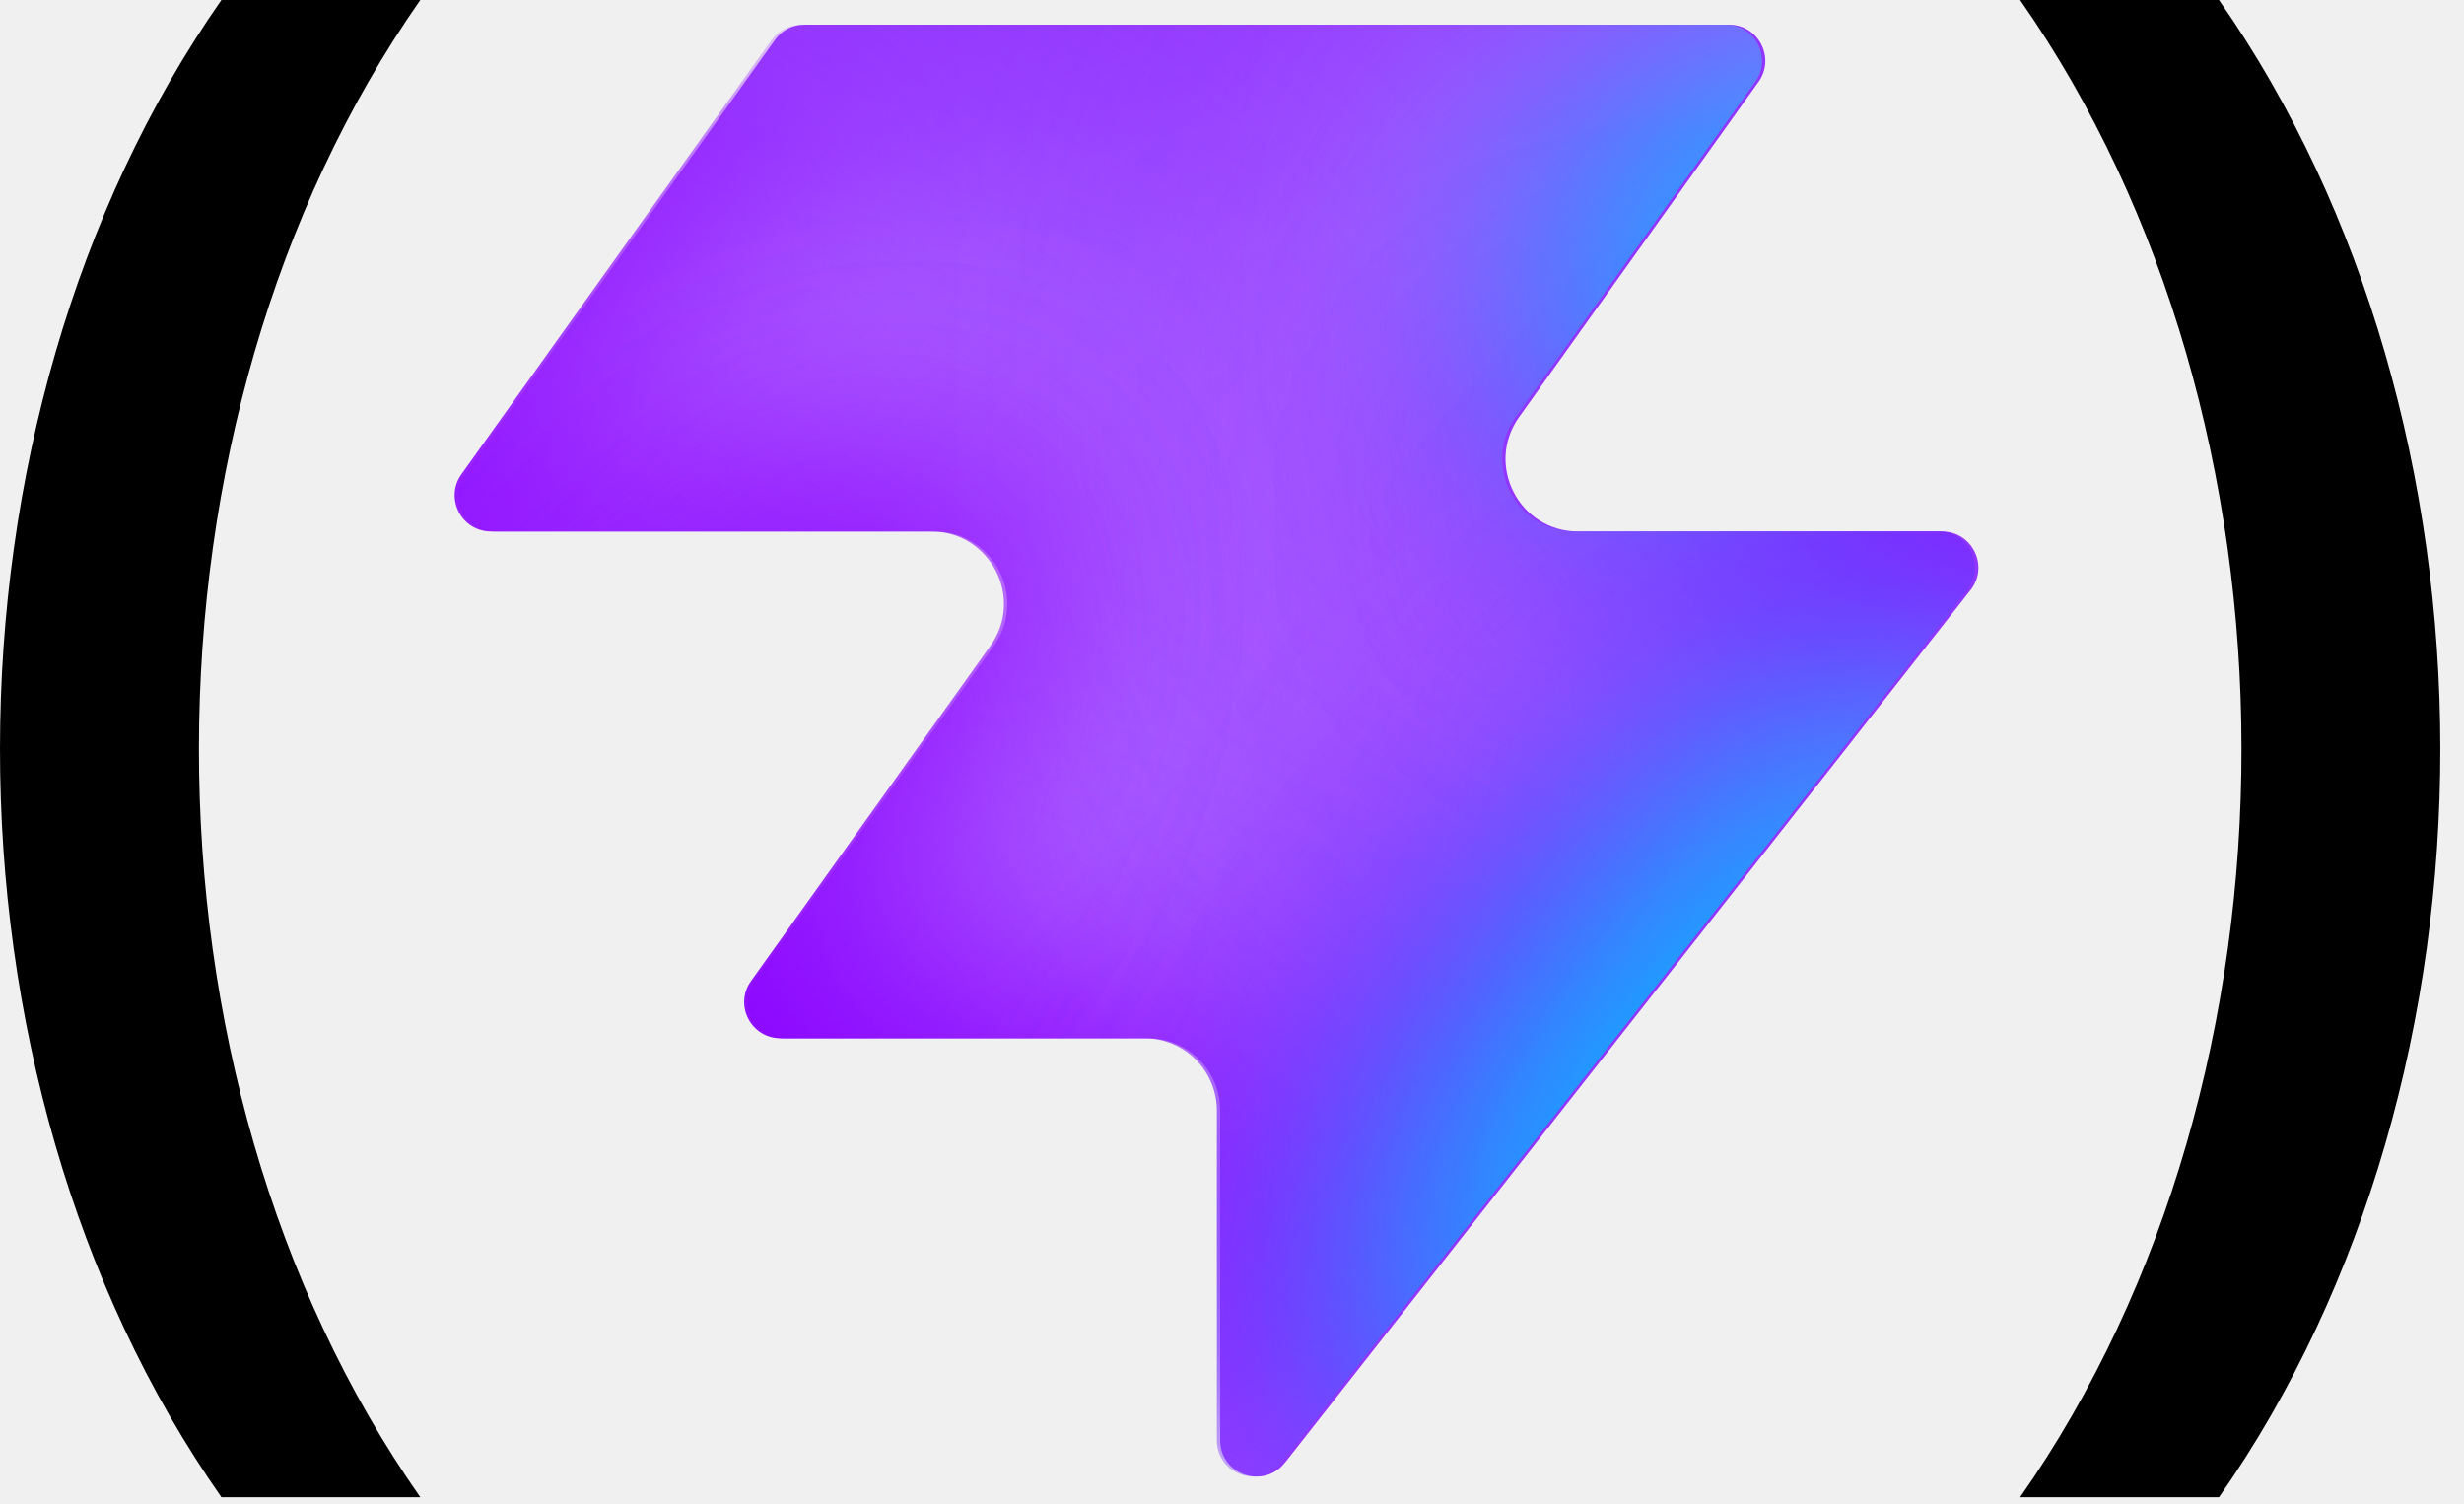
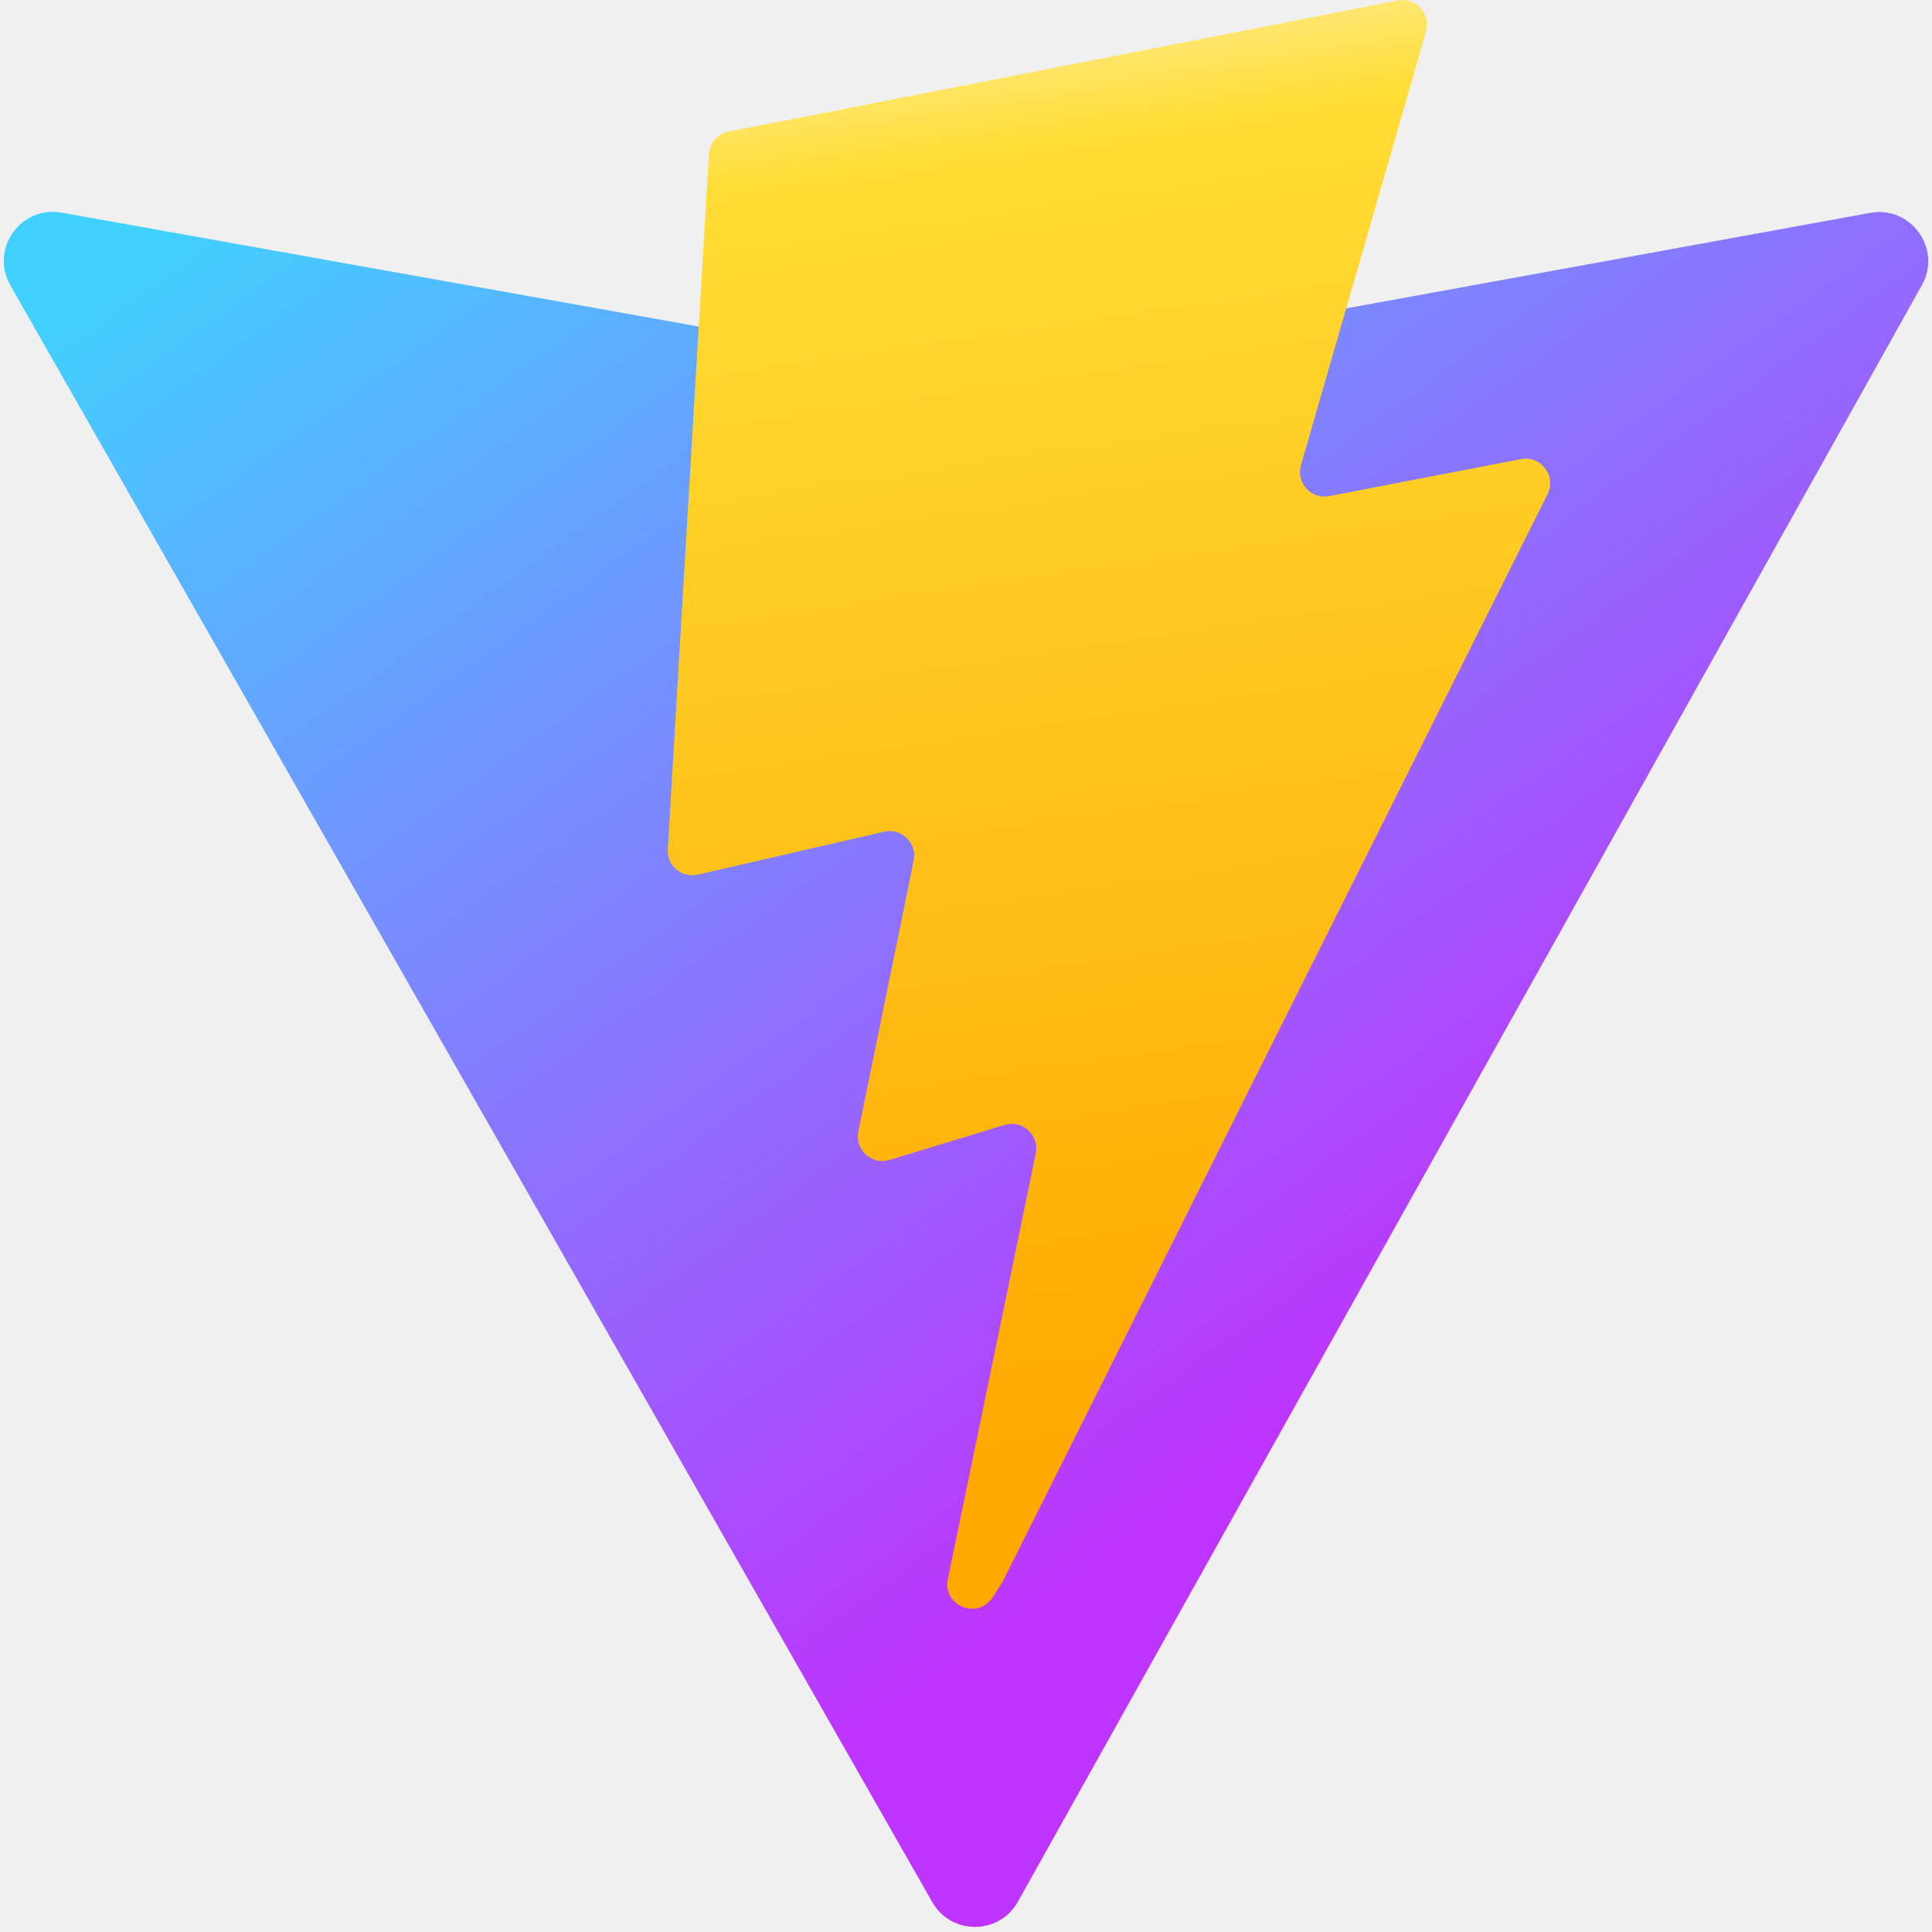
- <svg xmlns="http://www.w3.org/2000/svg" width="77" height="47" fill="none" aria-labelledby="vite-logo-title" viewBox="0 0 77 47">
-   <style>.parenthesis{fill:#000}@media (prefers-color-scheme:dark){.parenthesis{fill:#fff}}</style>
-   <path fill="#9135ff" d="M40.151 45.71c-.663.844-2.02.374-2.02-.699V34.708a2.26 2.26 0 0 0-2.262-2.262H24.493c-.92 0-1.457-1.04-.92-1.788l7.479-10.471c1.07-1.498 0-3.578-1.842-3.578H15.443c-.92 0-1.456-1.04-.92-1.788l9.696-13.576c.213-.297.556-.474.92-.474h28.894c.92 0 1.456 1.04.92 1.788l-7.48 10.472c-1.07 1.497 0 3.578 1.842 3.578h11.376c.944 0 1.474 1.087.89 1.83L40.153 45.712z" />
-   <mask id="a" width="48" height="47" x="14" y="0" maskUnits="userSpaceOnUse" style="mask-type:alpha">
-     <path fill="#000" d="M40.047 45.71c-.663.843-2.02.374-2.02-.699V34.708a2.26 2.26 0 0 0-2.262-2.262H24.389c-.92 0-1.457-1.04-.92-1.788l7.479-10.472c1.07-1.497 0-3.578-1.842-3.578H15.34c-.92 0-1.456-1.04-.92-1.788l9.696-13.575c.213-.297.556-.474.92-.474H53.93c.92 0 1.456 1.04.92 1.788L47.37 13.03c-1.07 1.498 0 3.578 1.842 3.578h11.376c.944 0 1.474 1.088.89 1.831L40.049 45.712z" />
-   </mask>
-   <g mask="url(#a)">
-     <g filter="url(#b)">
-       <ellipse cx="5.508" cy="14.704" fill="#eee6ff" rx="5.508" ry="14.704" transform="rotate(269.814 20.96 11.29)scale(-1 1)" />
-     </g>
-     <g filter="url(#c)">
-       <ellipse cx="10.399" cy="29.851" fill="#eee6ff" rx="10.399" ry="29.851" transform="rotate(89.814 -16.902 -8.275)scale(1 -1)" />
-     </g>
-     <g filter="url(#d)">
-       <ellipse cx="5.508" cy="30.487" fill="#8900ff" rx="5.508" ry="30.487" transform="rotate(89.814 -19.197 -7.127)scale(1 -1)" />
-     </g>
-     <g filter="url(#e)">
-       <ellipse cx="5.508" cy="30.599" fill="#8900ff" rx="5.508" ry="30.599" transform="rotate(89.814 -25.928 4.177)scale(1 -1)" />
-     </g>
-     <g filter="url(#f)">
-       <ellipse cx="5.508" cy="30.599" fill="#8900ff" rx="5.508" ry="30.599" transform="rotate(89.814 -25.738 5.52)scale(1 -1)" />
-     </g>
-     <g filter="url(#g)">
-       <ellipse cx="14.072" cy="22.078" fill="#eee6ff" rx="14.072" ry="22.078" transform="rotate(93.35 31.245 55.578)scale(-1 1)" />
-     </g>
-     <g filter="url(#h)">
-       <ellipse cx="3.47" cy="21.501" fill="#8900ff" rx="3.47" ry="21.501" transform="rotate(89.009 35.419 55.202)scale(-1 1)" />
-     </g>
-     <g filter="url(#i)">
-       <ellipse cx="3.47" cy="21.501" fill="#8900ff" rx="3.47" ry="21.501" transform="rotate(89.009 35.419 55.202)scale(-1 1)" />
-     </g>
-     <g filter="url(#j)">
-       <ellipse cx="14.592" cy="9.743" fill="#8900ff" rx="4.407" ry="29.108" transform="rotate(39.51 14.592 9.743)" />
-     </g>
-     <g filter="url(#k)">
-       <ellipse cx="61.728" cy="-5.321" fill="#8900ff" rx="4.407" ry="29.108" transform="rotate(37.892 61.728 -5.32)" />
-     </g>
-     <g filter="url(#l)">
-       <ellipse cx="55.618" cy="7.104" fill="#00c2ff" rx="5.971" ry="9.665" transform="rotate(37.892 55.618 7.104)" />
-     </g>
-     <g filter="url(#m)">
-       <ellipse cx="12.326" cy="39.103" fill="#8900ff" rx="4.407" ry="29.108" transform="rotate(37.892 12.326 39.103)" />
-     </g>
-     <g filter="url(#n)">
-       <ellipse cx="12.326" cy="39.103" fill="#8900ff" rx="4.407" ry="29.108" transform="rotate(37.892 12.326 39.103)" />
-     </g>
-     <g filter="url(#o)">
-       <ellipse cx="49.857" cy="30.678" fill="#8900ff" rx="4.407" ry="29.108" transform="rotate(37.892 49.857 30.678)" />
-     </g>
-     <g filter="url(#p)">
-       <ellipse cx="52.623" cy="33.171" fill="#00c2ff" rx="5.971" ry="15.297" transform="rotate(37.892 52.623 33.17)" />
-     </g>
+ <svg xmlns="http://www.w3.org/2000/svg" width="800px" height="800px" viewBox="-0.5 0 257 257" version="1.1" preserveAspectRatio="xMidYMid">
+   <defs>
+     <linearGradient x1="-0.828%" y1="7.652%" x2="57.636%" y2="78.411%" id="linearGradient-1">
+       <stop stop-color="#41D1FF" offset="0%">
+ 
+ </stop>
+       <stop stop-color="#BD34FE" offset="100%">
+ 
+ </stop>
+     </linearGradient>
+     <linearGradient x1="43.376%" y1="2.242%" x2="50.316%" y2="89.03%" id="linearGradient-2">
+       <stop stop-color="#FFEA83" offset="0%">
+ 
+ </stop>
+       <stop stop-color="#FFDD35" offset="8.333%">
+ 
+ </stop>
+       <stop stop-color="#FFA800" offset="100%">
+ 
+ </stop>
+     </linearGradient>
+   </defs>
+   <g>
+     <path d="M255.153,37.938 L134.897,252.976 C132.414,257.416 126.035,257.442 123.515,253.024 L0.874,37.958 C-1.871,33.144 2.246,27.312 7.702,28.287 L128.087,49.805 C128.855,49.942 129.641,49.941 130.409,49.801 L248.276,28.318 C253.714,27.327 257.85,33.114 255.153,37.938 Z" fill="url(#linearGradient-1)">
+ 
+ </path>
+     <path d="M185.432,0.063 L96.439,17.501 C94.977,17.788 93.894,19.027 93.805,20.515 L88.331,112.971 C88.202,115.149 90.202,116.839 92.328,116.349 L117.105,110.631 C119.423,110.096 121.518,112.138 121.041,114.469 L113.68,150.516 C113.185,152.942 115.462,155.016 117.831,154.297 L133.135,149.647 C135.507,148.927 137.787,151.007 137.285,153.435 L125.587,210.056 C124.855,213.598 129.566,215.529 131.53,212.493 L132.843,210.465 L205.359,65.746 C206.574,63.322 204.479,60.559 201.818,61.073 L176.314,65.995 C173.918,66.457 171.879,64.225 172.555,61.881 L189.201,4.176 C189.878,1.827 187.832,-0.407 185.432,0.063 Z" fill="url(#linearGradient-2)">
+ 
+ </path>
  </g>
-   <path d="M6.919 0c-9.198 13.166-9.252 33.575 0 46.789h6.215c-9.25-13.214-9.196-33.623 0-46.789zm62.424 0h-6.215c9.198 13.166 9.252 33.575 0 46.789h6.215c9.25-13.214 9.196-33.623 0-46.789" class="parenthesis" />
-   <defs>
-     <filter id="b" width="60.045" height="41.654" x="-5.564" y="16.92" color-interpolation-filters="sRGB" filterUnits="userSpaceOnUse">
-       <feFlood flood-opacity="0" result="BackgroundImageFix" />
-       <feBlend in="SourceGraphic" in2="BackgroundImageFix" result="shape" />
-       <feGaussianBlur result="effect1_foregroundBlur_2002_17286" stdDeviation="7.659" />
-     </filter>
-     <filter id="c" width="90.34" height="51.437" x="-40.407" y="-6.762" color-interpolation-filters="sRGB" filterUnits="userSpaceOnUse">
-       <feFlood flood-opacity="0" result="BackgroundImageFix" />
-       <feBlend in="SourceGraphic" in2="BackgroundImageFix" result="shape" />
-       <feGaussianBlur result="effect1_foregroundBlur_2002_17286" stdDeviation="7.659" />
-     </filter>
-     <filter id="d" width="79.355" height="29.4" x="-35.435" y="2.801" color-interpolation-filters="sRGB" filterUnits="userSpaceOnUse">
-       <feFlood flood-opacity="0" result="BackgroundImageFix" />
-       <feBlend in="SourceGraphic" in2="BackgroundImageFix" result="shape" />
-       <feGaussianBlur result="effect1_foregroundBlur_2002_17286" stdDeviation="4.596" />
-     </filter>
-     <filter id="e" width="79.579" height="29.4" x="-30.84" y="20.8" color-interpolation-filters="sRGB" filterUnits="userSpaceOnUse">
-       <feFlood flood-opacity="0" result="BackgroundImageFix" />
-       <feBlend in="SourceGraphic" in2="BackgroundImageFix" result="shape" />
-       <feGaussianBlur result="effect1_foregroundBlur_2002_17286" stdDeviation="4.596" />
-     </filter>
-     <filter id="f" width="79.579" height="29.4" x="-29.307" y="21.949" color-interpolation-filters="sRGB" filterUnits="userSpaceOnUse">
-       <feFlood flood-opacity="0" result="BackgroundImageFix" />
-       <feBlend in="SourceGraphic" in2="BackgroundImageFix" result="shape" />
-       <feGaussianBlur result="effect1_foregroundBlur_2002_17286" stdDeviation="4.596" />
-     </filter>
-     <filter id="g" width="74.749" height="58.852" x="29.961" y="-17.13" color-interpolation-filters="sRGB" filterUnits="userSpaceOnUse">
-       <feFlood flood-opacity="0" result="BackgroundImageFix" />
-       <feBlend in="SourceGraphic" in2="BackgroundImageFix" result="shape" />
-       <feGaussianBlur result="effect1_foregroundBlur_2002_17286" stdDeviation="7.659" />
-     </filter>
-     <filter id="h" width="61.377" height="25.362" x="37.754" y="3.055" color-interpolation-filters="sRGB" filterUnits="userSpaceOnUse">
-       <feFlood flood-opacity="0" result="BackgroundImageFix" />
-       <feBlend in="SourceGraphic" in2="BackgroundImageFix" result="shape" />
-       <feGaussianBlur result="effect1_foregroundBlur_2002_17286" stdDeviation="4.596" />
-     </filter>
-     <filter id="i" width="61.377" height="25.362" x="37.754" y="3.055" color-interpolation-filters="sRGB" filterUnits="userSpaceOnUse">
-       <feFlood flood-opacity="0" result="BackgroundImageFix" />
-       <feBlend in="SourceGraphic" in2="BackgroundImageFix" result="shape" />
-       <feGaussianBlur result="effect1_foregroundBlur_2002_17286" stdDeviation="4.596" />
-     </filter>
-     <filter id="j" width="56.045" height="63.649" x="-13.43" y="-22.082" color-interpolation-filters="sRGB" filterUnits="userSpaceOnUse">
-       <feFlood flood-opacity="0" result="BackgroundImageFix" />
-       <feBlend in="SourceGraphic" in2="BackgroundImageFix" result="shape" />
-       <feGaussianBlur result="effect1_foregroundBlur_2002_17286" stdDeviation="4.596" />
-     </filter>
-     <filter id="k" width="54.814" height="64.646" x="34.321" y="-37.644" color-interpolation-filters="sRGB" filterUnits="userSpaceOnUse">
-       <feFlood flood-opacity="0" result="BackgroundImageFix" />
-       <feBlend in="SourceGraphic" in2="BackgroundImageFix" result="shape" />
-       <feGaussianBlur result="effect1_foregroundBlur_2002_17286" stdDeviation="4.596" />
-     </filter>
-     <filter id="l" width="33.541" height="35.313" x="38.847" y="-10.552" color-interpolation-filters="sRGB" filterUnits="userSpaceOnUse">
-       <feFlood flood-opacity="0" result="BackgroundImageFix" />
-       <feBlend in="SourceGraphic" in2="BackgroundImageFix" result="shape" />
-       <feGaussianBlur result="effect1_foregroundBlur_2002_17286" stdDeviation="4.596" />
-     </filter>
-     <filter id="m" width="54.814" height="64.646" x="-15.081" y="6.78" color-interpolation-filters="sRGB" filterUnits="userSpaceOnUse">
-       <feFlood flood-opacity="0" result="BackgroundImageFix" />
-       <feBlend in="SourceGraphic" in2="BackgroundImageFix" result="shape" />
-       <feGaussianBlur result="effect1_foregroundBlur_2002_17286" stdDeviation="4.596" />
-     </filter>
-     <filter id="n" width="54.814" height="64.646" x="-15.081" y="6.78" color-interpolation-filters="sRGB" filterUnits="userSpaceOnUse">
-       <feFlood flood-opacity="0" result="BackgroundImageFix" />
-       <feBlend in="SourceGraphic" in2="BackgroundImageFix" result="shape" />
-       <feGaussianBlur result="effect1_foregroundBlur_2002_17286" stdDeviation="4.596" />
-     </filter>
-     <filter id="o" width="54.814" height="64.646" x="22.45" y="-1.645" color-interpolation-filters="sRGB" filterUnits="userSpaceOnUse">
-       <feFlood flood-opacity="0" result="BackgroundImageFix" />
-       <feBlend in="SourceGraphic" in2="BackgroundImageFix" result="shape" />
-       <feGaussianBlur result="effect1_foregroundBlur_2002_17286" stdDeviation="4.596" />
-     </filter>
-     <filter id="p" width="39.409" height="43.623" x="32.919" y="11.36" color-interpolation-filters="sRGB" filterUnits="userSpaceOnUse">
-       <feFlood flood-opacity="0" result="BackgroundImageFix" />
-       <feBlend in="SourceGraphic" in2="BackgroundImageFix" result="shape" />
-       <feGaussianBlur result="effect1_foregroundBlur_2002_17286" stdDeviation="4.596" />
-     </filter>
-   </defs>
</svg>
